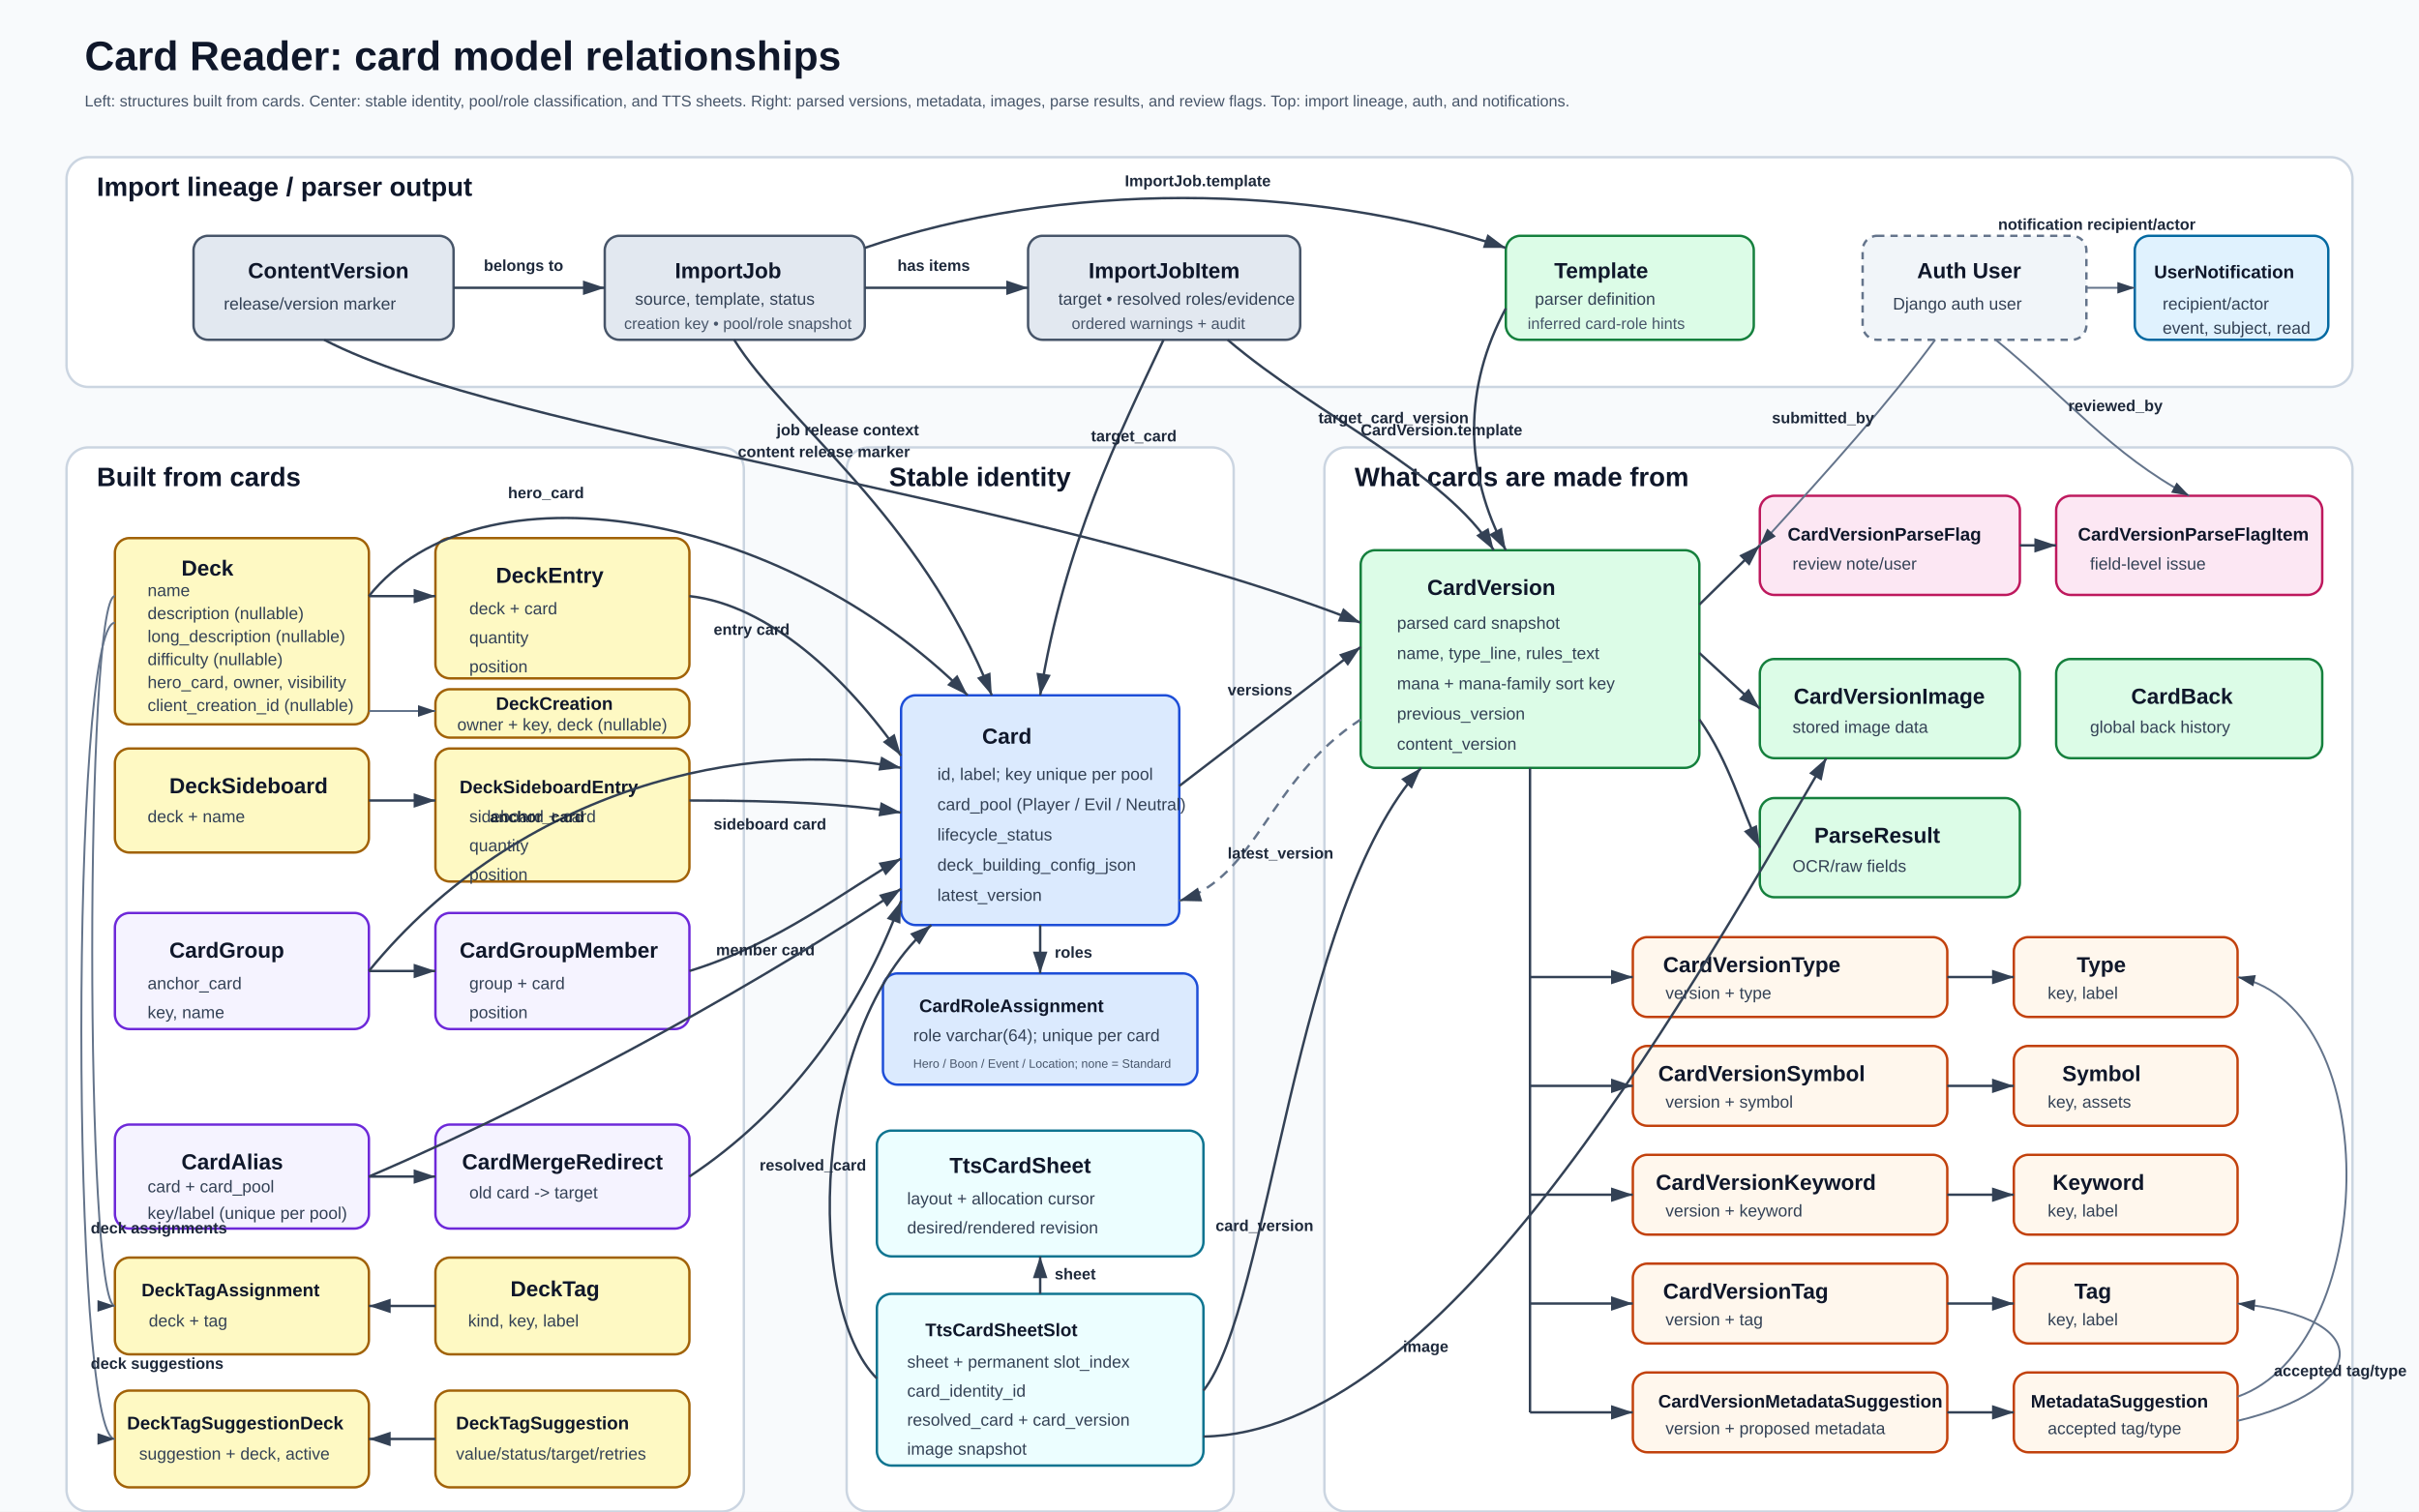
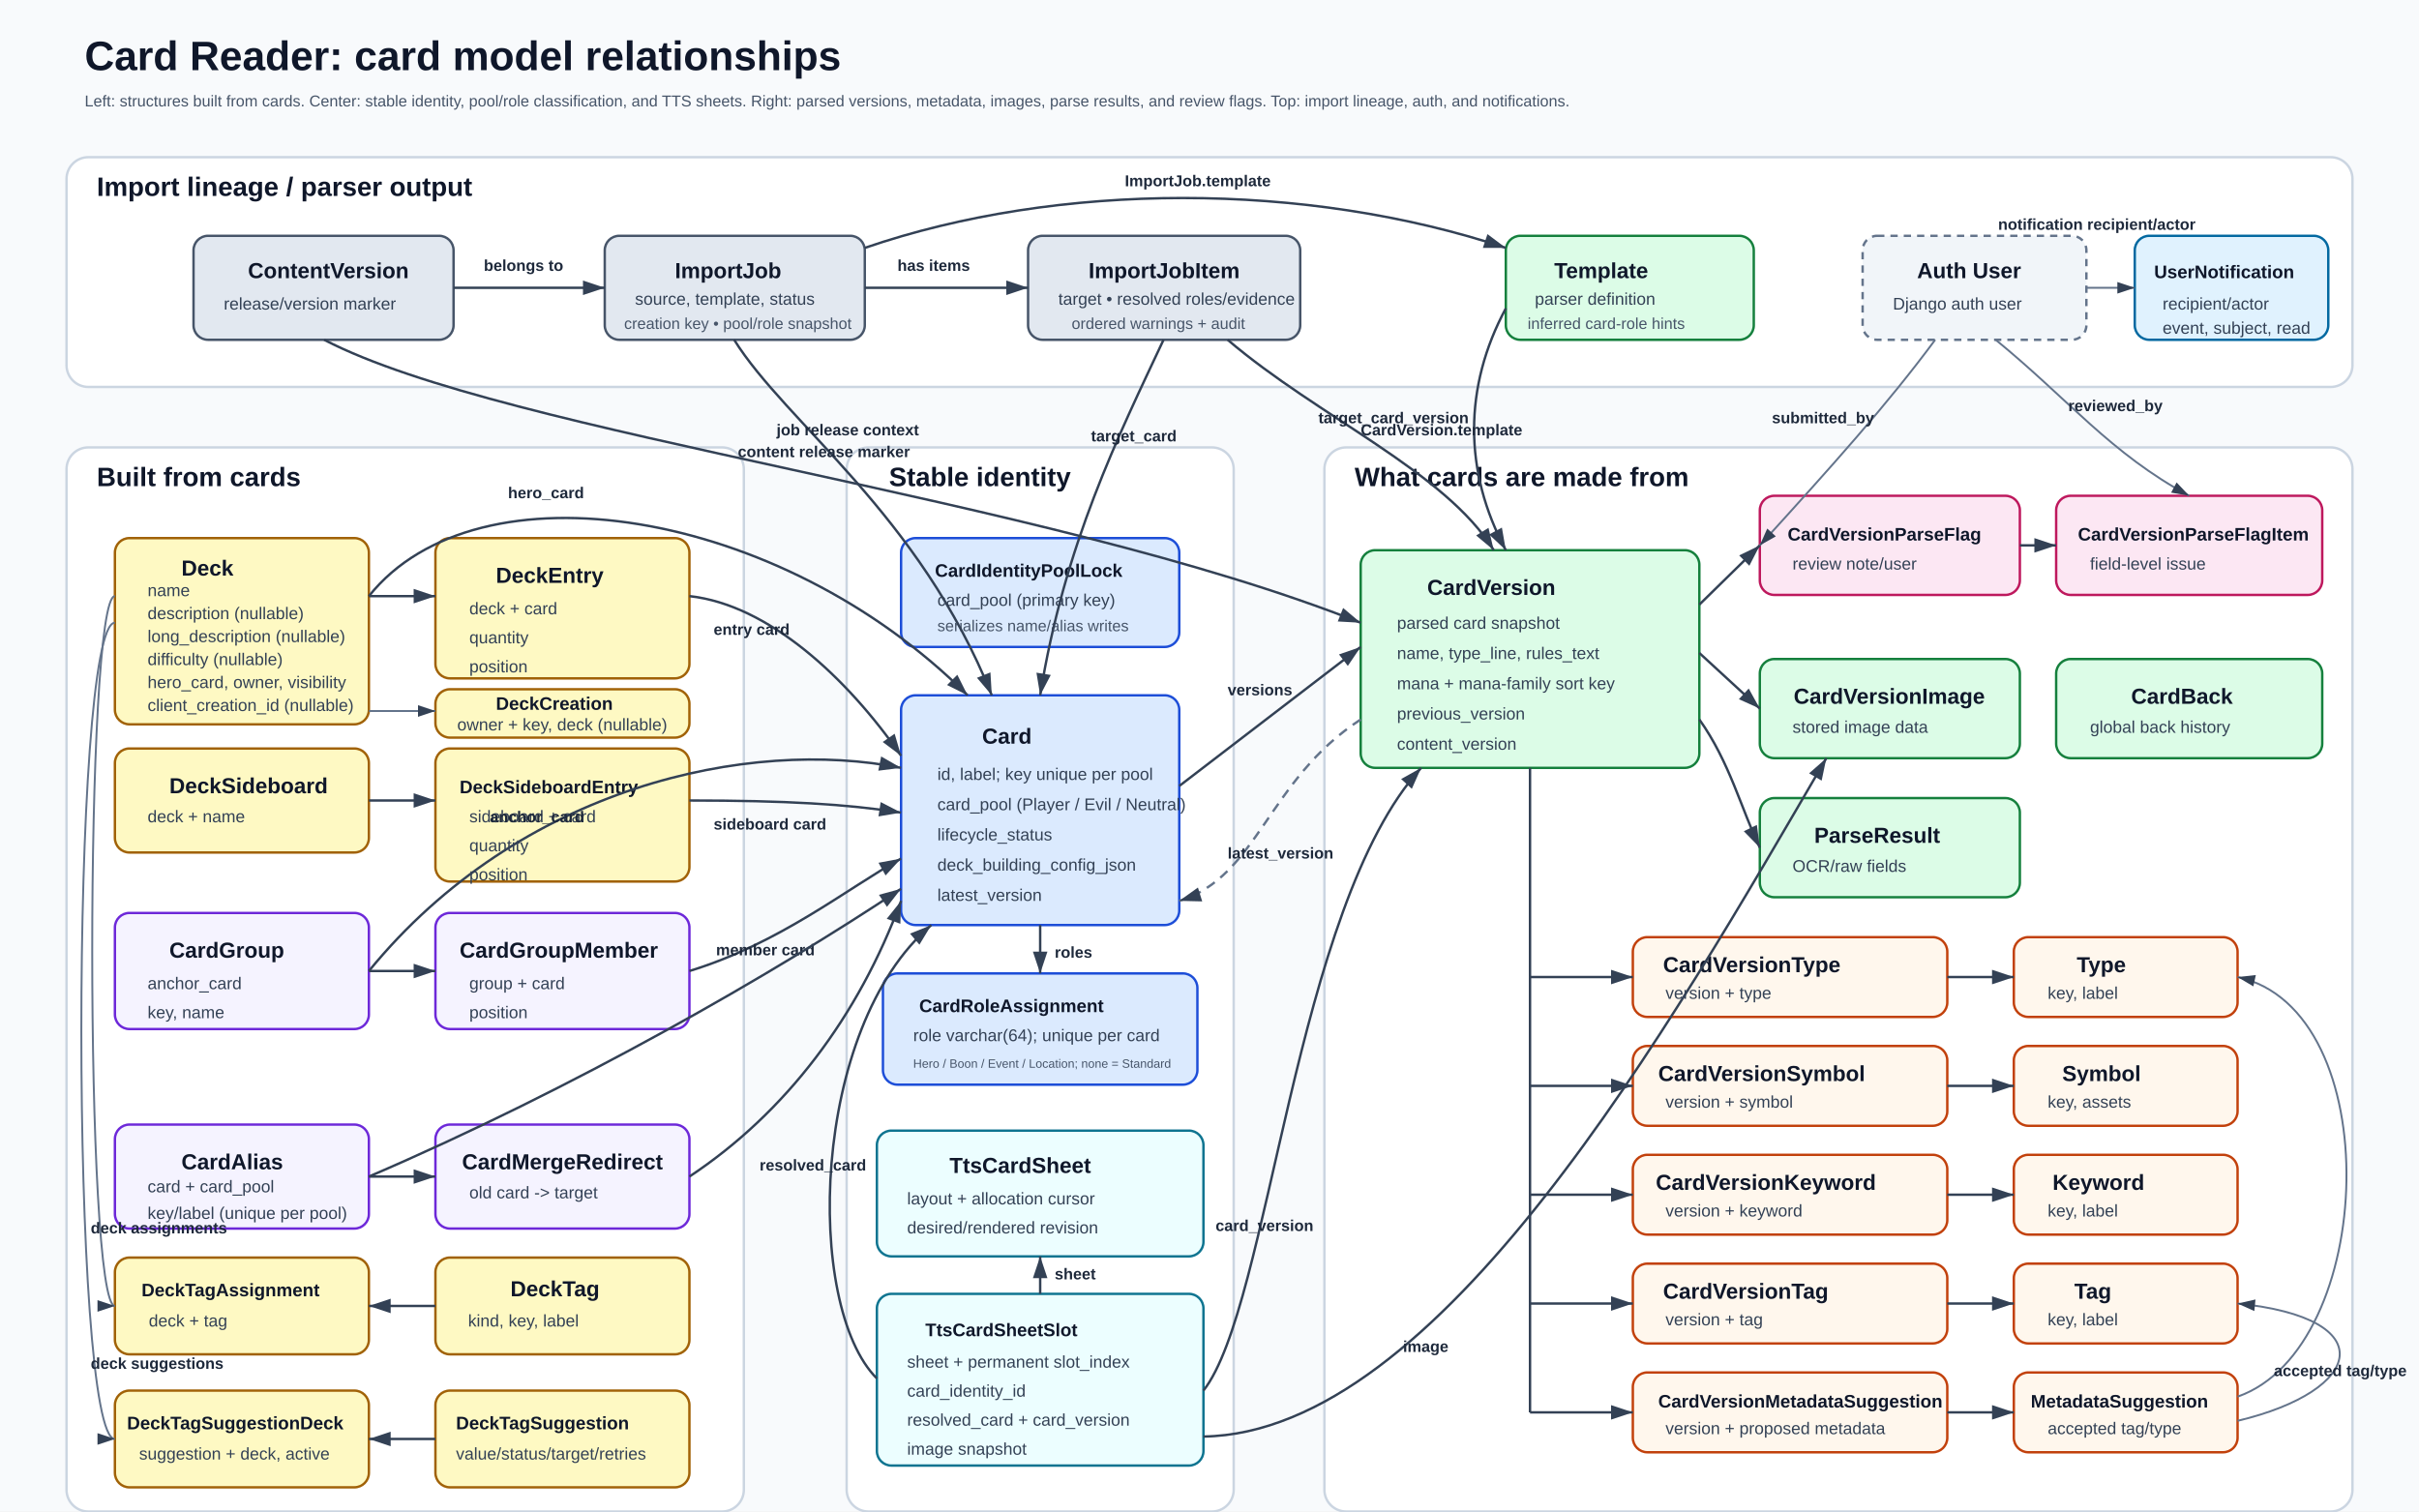
<svg xmlns="http://www.w3.org/2000/svg" width="2000" height="1250" viewBox="0 0 2000 1250" role="img" aria-labelledby="title desc">
  <defs>
    <marker id="arrow" markerWidth="10" markerHeight="10" refX="9" refY="3" orient="auto" markerUnits="strokeWidth">
      <path d="M0,0 L0,6 L9,3 z" fill="#334155" />
    </marker>
    <style>
      .bg { fill: #f8fafc; }
      .band { fill: #ffffff; stroke: #cbd5e1; stroke-width: 2; rx: 18; }
      .band-title { font: 700 22px Arial, sans-serif; fill: #0f172a; }
      .box { fill: #ffffff; stroke: #334155; stroke-width: 2; rx: 12; }
      .card { fill: #dbeafe; stroke: #1d4ed8; }
      .left { fill: #fef9c3; stroke: #a16207; }
      .group { fill: #f5f3ff; stroke: #6d28d9; }
      .version { fill: #dcfce7; stroke: #15803d; }
      .meta { fill: #fff7ed; stroke: #c2410c; }
      .review { fill: #fce7f3; stroke: #be185d; }
      .notify { fill: #e0f2fe; stroke: #0369a1; }
      .tts { fill: #ecfeff; stroke: #0e7490; }
      .import { fill: #e2e8f0; stroke: #475569; }
      .external { fill: #f1f5f9; stroke: #64748b; stroke-dasharray: 6 5; }
      .title { font: 700 18px Arial, sans-serif; fill: #0f172a; }
      .title-small { font: 700 15px Arial, sans-serif; fill: #0f172a; }
      .field { font: 14px Arial, sans-serif; fill: #334155; }
      .small { font: 13px Arial, sans-serif; fill: #475569; }
      .label { font: 13px Arial, sans-serif; fill: #1e293b; font-weight: 700; }
      .bus { stroke: #334155; stroke-width: 2; fill: none; }
      .line { stroke: #334155; stroke-width: 2; fill: none; marker-end: url(#arrow); }
      .soft { stroke: #64748b; stroke-width: 2; fill: none; stroke-dasharray: 8 6; marker-end: url(#arrow); }
      .thin { stroke: #64748b; stroke-width: 1.6; fill: none; marker-end: url(#arrow); }
    </style>
  </defs>
  <rect class="bg" width="2000" height="1250" />
  <text x="70" y="58" style="font: 800 34px Arial, sans-serif; fill: #0f172a;">Card Reader: card model relationships</text>
  <text x="70" y="88" class="small">Left: structures built from cards. Center: stable identity, pool/role classification, and TTS sheets. Right: parsed versions, metadata, images, parse results, and review flags. Top: import lineage, auth, and notifications.</text>
  <rect class="band" x="55" y="130" width="1890" height="190" />
  <text class="band-title" x="80" y="162">Import lineage / parser output</text>
  <rect class="box import" x="160" y="195" width="215" height="86" />
  <text class="title" x="205" y="230">ContentVersion</text>
  <text class="field" x="185" y="256">release/version marker</text>
  <rect class="box import" x="500" y="195" width="215" height="86" />
  <text class="title" x="558" y="230">ImportJob</text>
  <text class="field" x="525" y="252">source, template, status</text>
  <text class="small" x="516" y="272">creation key • pool/role snapshot</text>
  <rect class="box import" x="850" y="195" width="225" height="86" />
  <text class="title" x="900" y="230">ImportJobItem</text>
  <text class="field" x="875" y="252">target • resolved roles/evidence</text>
  <text class="small" x="886" y="272">ordered warnings + audit</text>
  <rect class="box version" x="1245" y="195" width="205" height="86" />
  <text class="title" x="1285" y="230">Template</text>
  <text class="field" x="1269" y="252">parser definition</text>
  <text class="small" x="1263" y="272">inferred card-role hints</text>
  <rect class="box external" x="1540" y="195" width="185" height="86" />
  <text class="title" x="1585" y="230">Auth User</text>
  <text class="field" x="1565" y="256">Django auth user</text>
  <rect class="box notify" x="1765" y="195" width="160" height="86" />
  <text class="title-small" x="1781" y="230">UserNotification</text>
  <text class="field" x="1788" y="256">recipient/actor</text>
  <text class="field" x="1788" y="276">event, subject, read</text>
  <rect class="band" x="55" y="370" width="560" height="880" />
  <text class="band-title" x="80" y="402">Built from cards</text>
  <rect class="box left" x="95" y="445" width="210" height="154" />
  <text class="title" x="150" y="476">Deck</text>
  <text class="field" x="122" y="493">name</text>
  <text class="field" x="122" y="512">description (nullable)</text>
  <text class="field" x="122" y="531">long_description (nullable)</text>
  <text class="field" x="122" y="550">difficulty (nullable)</text>
  <text class="field" x="122" y="569">hero_card, owner, visibility</text>
  <text class="field" x="122" y="588">client_creation_id (nullable)</text>
  <rect class="box left" x="360" y="445" width="210" height="116" />
  <text class="title" x="410" y="482">DeckEntry</text>
  <text class="field" x="388" y="508">deck + card</text>
  <text class="field" x="388" y="532">quantity</text>
  <text class="field" x="388" y="556">position</text>
  <rect class="box left" x="360" y="570" width="210" height="40" />
  <text class="title-small" x="410" y="587">DeckCreation</text>
  <text class="field" x="378" y="604">owner + key, deck (nullable)</text>
  <rect class="box left" x="95" y="619" width="210" height="86" />
  <text class="title" x="140" y="656">DeckSideboard</text>
  <text class="field" x="122" y="680">deck + name</text>
  <rect class="box left" x="360" y="619" width="210" height="110" />
  <text class="title-small" x="380" y="656">DeckSideboardEntry</text>
  <text class="field" x="388" y="680">sideboard + card</text>
  <text class="field" x="388" y="704">quantity</text>
  <text class="field" x="388" y="728">position</text>
  <rect class="box group" x="95" y="755" width="210" height="96" />
  <text class="title" x="140" y="792">CardGroup</text>
  <text class="field" x="122" y="818">anchor_card</text>
  <text class="field" x="122" y="842">key, name</text>
  <rect class="box group" x="360" y="755" width="210" height="96" />
  <text class="title" x="380" y="792">CardGroupMember</text>
  <text class="field" x="388" y="818">group + card</text>
  <text class="field" x="388" y="842">position</text>
  <rect class="box group" x="95" y="930" width="210" height="86" />
  <text class="title" x="150" y="967">CardAlias</text>
  <text class="field" x="122" y="986">card + card_pool</text>
  <text class="field" x="122" y="1008">key/label (unique per pool)</text>
  <rect class="box group" x="360" y="930" width="210" height="86" />
  <text class="title" x="382" y="967">CardMergeRedirect</text>
  <text class="field" x="388" y="991">old card -&gt; target</text>
  <rect class="box left" x="95" y="1040" width="210" height="80" />
  <text class="title-small" x="117" y="1072">DeckTagAssignment</text>
  <text class="field" x="123" y="1097">deck + tag</text>
  <rect class="box left" x="360" y="1040" width="210" height="80" />
  <text class="title" x="422" y="1072">DeckTag</text>
  <text class="field" x="387" y="1097">kind, key, label</text>
  <rect class="box left" x="95" y="1150" width="210" height="80" />
  <text class="title-small" x="105" y="1182">DeckTagSuggestionDeck</text>
  <text class="field" x="115" y="1207">suggestion + deck, active</text>
  <rect class="box left" x="360" y="1150" width="210" height="80" />
  <text class="title-small" x="377" y="1182">DeckTagSuggestion</text>
  <text class="field" x="377" y="1207">value/status/target/retries</text>
  <rect class="band" x="700" y="370" width="320" height="880" />
  <text class="band-title" x="735" y="402">Stable identity</text>
+   <rect class="box card" x="745" y="445" width="230" height="90" />
+   <text class="title-small" x="773" y="477">CardIdentityPoolLock</text>
+   <text class="field" x="775" y="501">card_pool (primary key)</text>
+   <text class="small" x="775" y="522">serializes name/alias writes</text>
  <rect class="box card" x="745" y="575" width="230" height="190" />
  <text class="title" x="812" y="615">Card</text>
  <text class="field" x="775" y="645">id, label; key unique per pool</text>
  <text class="field" x="775" y="670">card_pool (Player / Evil / Neutral)</text>
  <text class="field" x="775" y="695">lifecycle_status</text>
  <text class="field" x="775" y="720">deck_building_config_json</text>
  <text class="field" x="775" y="745">latest_version</text>
  <rect class="box card" x="730" y="805" width="260" height="92" />
  <text x="760" y="837" class="title-small">CardRoleAssignment</text>
  <text x="755" y="861" class="field">role varchar(64); unique per card</text>
  <text x="755" y="883" class="small" style="font-size:10px">Hero / Boon / Event / Location; none = Standard</text>
  <rect class="box tts" x="725" y="935" width="270" height="104" />
  <text class="title" x="785" y="970">TtsCardSheet</text>
  <text class="field" x="750" y="996">layout + allocation cursor</text>
  <text class="field" x="750" y="1020">desired/rendered revision</text>
  <rect class="box tts" x="725" y="1070" width="270" height="142" />
  <text class="title-small" x="765" y="1105">TtsCardSheetSlot</text>
  <text class="field" x="750" y="1131">sheet + permanent slot_index</text>
  <text class="field" x="750" y="1155">card_identity_id</text>
  <text class="field" x="750" y="1179">resolved_card + card_version</text>
  <text class="field" x="750" y="1203">image snapshot</text>
  <rect class="band" x="1095" y="370" width="850" height="880" />
  <text class="band-title" x="1120" y="402">What cards are made from</text>
  <rect class="box version" x="1125" y="455" width="280" height="180" />
  <text class="title" x="1180" y="492">CardVersion</text>
  <text class="field" x="1155" y="520">parsed card snapshot</text>
  <text class="field" x="1155" y="545">name, type_line, rules_text</text>
  <text class="field" x="1155" y="570">mana + mana-family sort key</text>
  <text class="field" x="1155" y="595">previous_version</text>
  <text class="field" x="1155" y="620">content_version</text>
  <rect class="box review" x="1455" y="410" width="215" height="82" />
  <text class="title-small" x="1478" y="447">CardVersionParseFlag</text>
  <text class="field" x="1482" y="471">review note/user</text>
  <rect class="box review" x="1700" y="410" width="220" height="82" />
  <text class="title-small" x="1718" y="447">CardVersionParseFlagItem</text>
  <text class="field" x="1728" y="471">field-level issue</text>
  <rect class="box version" x="1455" y="545" width="215" height="82" />
  <text class="title" x="1483" y="582">CardVersionImage</text>
  <text class="field" x="1482" y="606">stored image data</text>
  <rect class="box version" x="1700" y="545" width="220" height="82" />
  <text class="title" x="1762" y="582">CardBack</text>
  <text class="field" x="1728" y="606">global back history</text>
  <rect class="box version" x="1455" y="660" width="215" height="82" />
  <text class="title" x="1500" y="697">ParseResult</text>
  <text class="field" x="1482" y="721">OCR/raw fields</text>
  <rect class="box meta" x="1350" y="775" width="260" height="66" />
  <text class="title" x="1375" y="804">CardVersionType</text>
  <text class="field" x="1377" y="826">version + type</text>
  <rect class="box meta" x="1350" y="865" width="260" height="66" />
  <text class="title" x="1371" y="894">CardVersionSymbol</text>
  <text class="field" x="1377" y="916">version + symbol</text>
  <rect class="box meta" x="1350" y="955" width="260" height="66" />
  <text class="title" x="1369" y="984">CardVersionKeyword</text>
  <text class="field" x="1377" y="1006">version + keyword</text>
  <rect class="box meta" x="1350" y="1045" width="260" height="66" />
  <text class="title" x="1375" y="1074">CardVersionTag</text>
  <text class="field" x="1377" y="1096">version + tag</text>
  <rect class="box meta" x="1350" y="1135" width="260" height="66" />
  <text class="title-small" x="1371" y="1164">CardVersionMetadataSuggestion</text>
  <text class="field" x="1377" y="1186">version + proposed metadata</text>
  <rect class="box meta" x="1665" y="775" width="185" height="66" />
  <text class="title" x="1717" y="804">Type</text>
  <text class="field" x="1693" y="826">key, label</text>
  <rect class="box meta" x="1665" y="865" width="185" height="66" />
  <text class="title" x="1705" y="894">Symbol</text>
  <text class="field" x="1693" y="916">key, assets</text>
  <rect class="box meta" x="1665" y="955" width="185" height="66" />
  <text class="title" x="1697" y="984">Keyword</text>
  <text class="field" x="1693" y="1006">key, label</text>
  <rect class="box meta" x="1665" y="1045" width="185" height="66" />
  <text class="title" x="1715" y="1074">Tag</text>
  <text class="field" x="1693" y="1096">key, label</text>
  <rect class="box meta" x="1665" y="1135" width="185" height="66" />
  <text class="title-small" x="1679" y="1164">MetadataSuggestion</text>
  <text class="field" x="1693" y="1186">accepted tag/type</text>
  <path class="line" d="M375 238 L500 238" />
  <text class="label" x="400" y="224">belongs to</text>
  <path class="line" d="M715 238 L850 238" />
  <text class="label" x="742" y="224">has items</text>
  <path class="line" d="M715 205 C875 150, 1080 150, 1245 205" />
  <text class="label" x="930" y="154">ImportJob.template</text>
  <path class="line" d="M607 281 C650 350, 760 425, 820 575" />
  <text class="label" x="642" y="360">job release context</text>
  <path class="line" d="M962 281 C925 360, 880 450, 860 575" />
  <text class="label" x="902" y="365">target_card</text>
  <path class="line" d="M1015 281 C1090 345, 1195 390, 1235 455" />
  <text class="label" x="1090" y="350">target_card_version</text>
  <path class="line" d="M268 281 C420 360, 860 410, 1125 515" />
  <text class="label" x="610" y="378">content release marker</text>
  <path class="line" d="M1245 255 C1210 320, 1210 390, 1245 455" />
  <text class="label" x="1125" y="360">CardVersion.template</text>
  <path class="thin" d="M1725 238 L1765 238" />
  <text class="label" x="1652" y="190">notification recipient/actor</text>
  <path class="line" d="M305 493 L360 493" />
  <path class="thin" d="M305 588 L360 588" />
  <path class="line" d="M305 662 L360 662" />
  <path class="line" d="M305 803 L360 803" />
  <path class="line" d="M305 973 L360 973" />
  <path class="line" d="M360 1080 L305 1080" />
  <path class="line" d="M360 1190 L305 1190" />
  <path class="thin" d="M95 493 C70 493, 70 1080, 95 1080" />
  <text class="label" x="75" y="1020">deck assignments</text>
  <path class="thin" d="M95 515 C58 515, 58 1190, 95 1190" />
  <text class="label" x="75" y="1132">deck suggestions</text>
  <path class="line" d="M570 493 C635 500, 700 560, 745 625" />
  <text class="label" x="590" y="525">entry card</text>
  <path class="line" d="M570 662 C650 662, 700 665, 745 672" />
  <text class="label" x="590" y="686">sideboard card</text>
  <path class="line" d="M570 803 C645 780, 700 735, 745 710" />
  <text class="label" x="592" y="790">member card</text>
  <path class="line" d="M305 493 C395 380, 645 420, 800 575" />
  <text class="label" x="420" y="412">hero_card</text>
  <path class="line" d="M305 803 C430 650, 620 610, 745 635" />
  <text class="label" x="405" y="680">anchor_card</text>
  <path class="line" d="M305 973 C475 900, 640 805, 745 735" />
  <path class="line" d="M570 973 C650 920, 710 840, 745 745" />
  <path class="line" d="M975 650 L1125 535" />
  <text class="label" x="1015" y="575">versions</text>
  <path class="soft" d="M1125 595 C1048 645, 1040 725, 975 745" />
  <text class="label" x="1015" y="710">latest_version</text>
  <path class="line" d="M860 765 L860 805" />
  <text class="label" x="872" y="792">roles</text>
  <path class="line" d="M860 1070 L860 1039" />
  <text class="label" x="872" y="1058">sheet</text>
  <path class="line" d="M725 1140 C665 1080, 670 850, 770 765" />
  <text class="label" x="628" y="968">resolved_card</text>
  <path class="line" d="M995 1150 C1050 1080, 1070 750, 1175 635" />
  <text class="label" x="1005" y="1018">card_version</text>
  <path class="line" d="M995 1188 C1190 1185, 1380 850, 1510 627" />
  <text class="label" x="1160" y="1118">image</text>
  <path class="line" d="M1405 500 L1455 451" />
  <path class="line" d="M1405 540 L1455 586" />
  <path class="line" d="M1405 595 C1430 630, 1440 670, 1455 701" />
  <path class="line" d="M1670 451 L1700 451" />
  <path class="bus" d="M1265 635 L1265 1168" />
  <path class="line" d="M1265 808 L1350 808" />
  <path class="line" d="M1265 898 L1350 898" />
  <path class="line" d="M1265 988 L1350 988" />
  <path class="line" d="M1265 1078 L1350 1078" />
  <path class="line" d="M1265 1168 L1350 1168" />
  <path class="line" d="M1610 808 L1665 808" />
  <path class="line" d="M1610 898 L1665 898" />
  <path class="line" d="M1610 988 L1665 988" />
  <path class="line" d="M1610 1078 L1665 1078" />
  <path class="line" d="M1610 1168 L1665 1168" />
  <path class="thin" d="M1850 1155 C1965 1115, 1975 835, 1850 808" />
  <path class="thin" d="M1850 1175 C1955 1150, 1970 1090, 1850 1078" />
  <text class="label" x="1880" y="1138">accepted tag/type</text>
  <path class="thin" d="M1600 281 C1560 335, 1515 385, 1455 451" />
  <text class="label" x="1465" y="350">submitted_by</text>
  <path class="thin" d="M1650 281 C1710 330, 1745 375, 1810 410" />
  <text class="label" x="1710" y="340">reviewed_by</text>
</svg>
